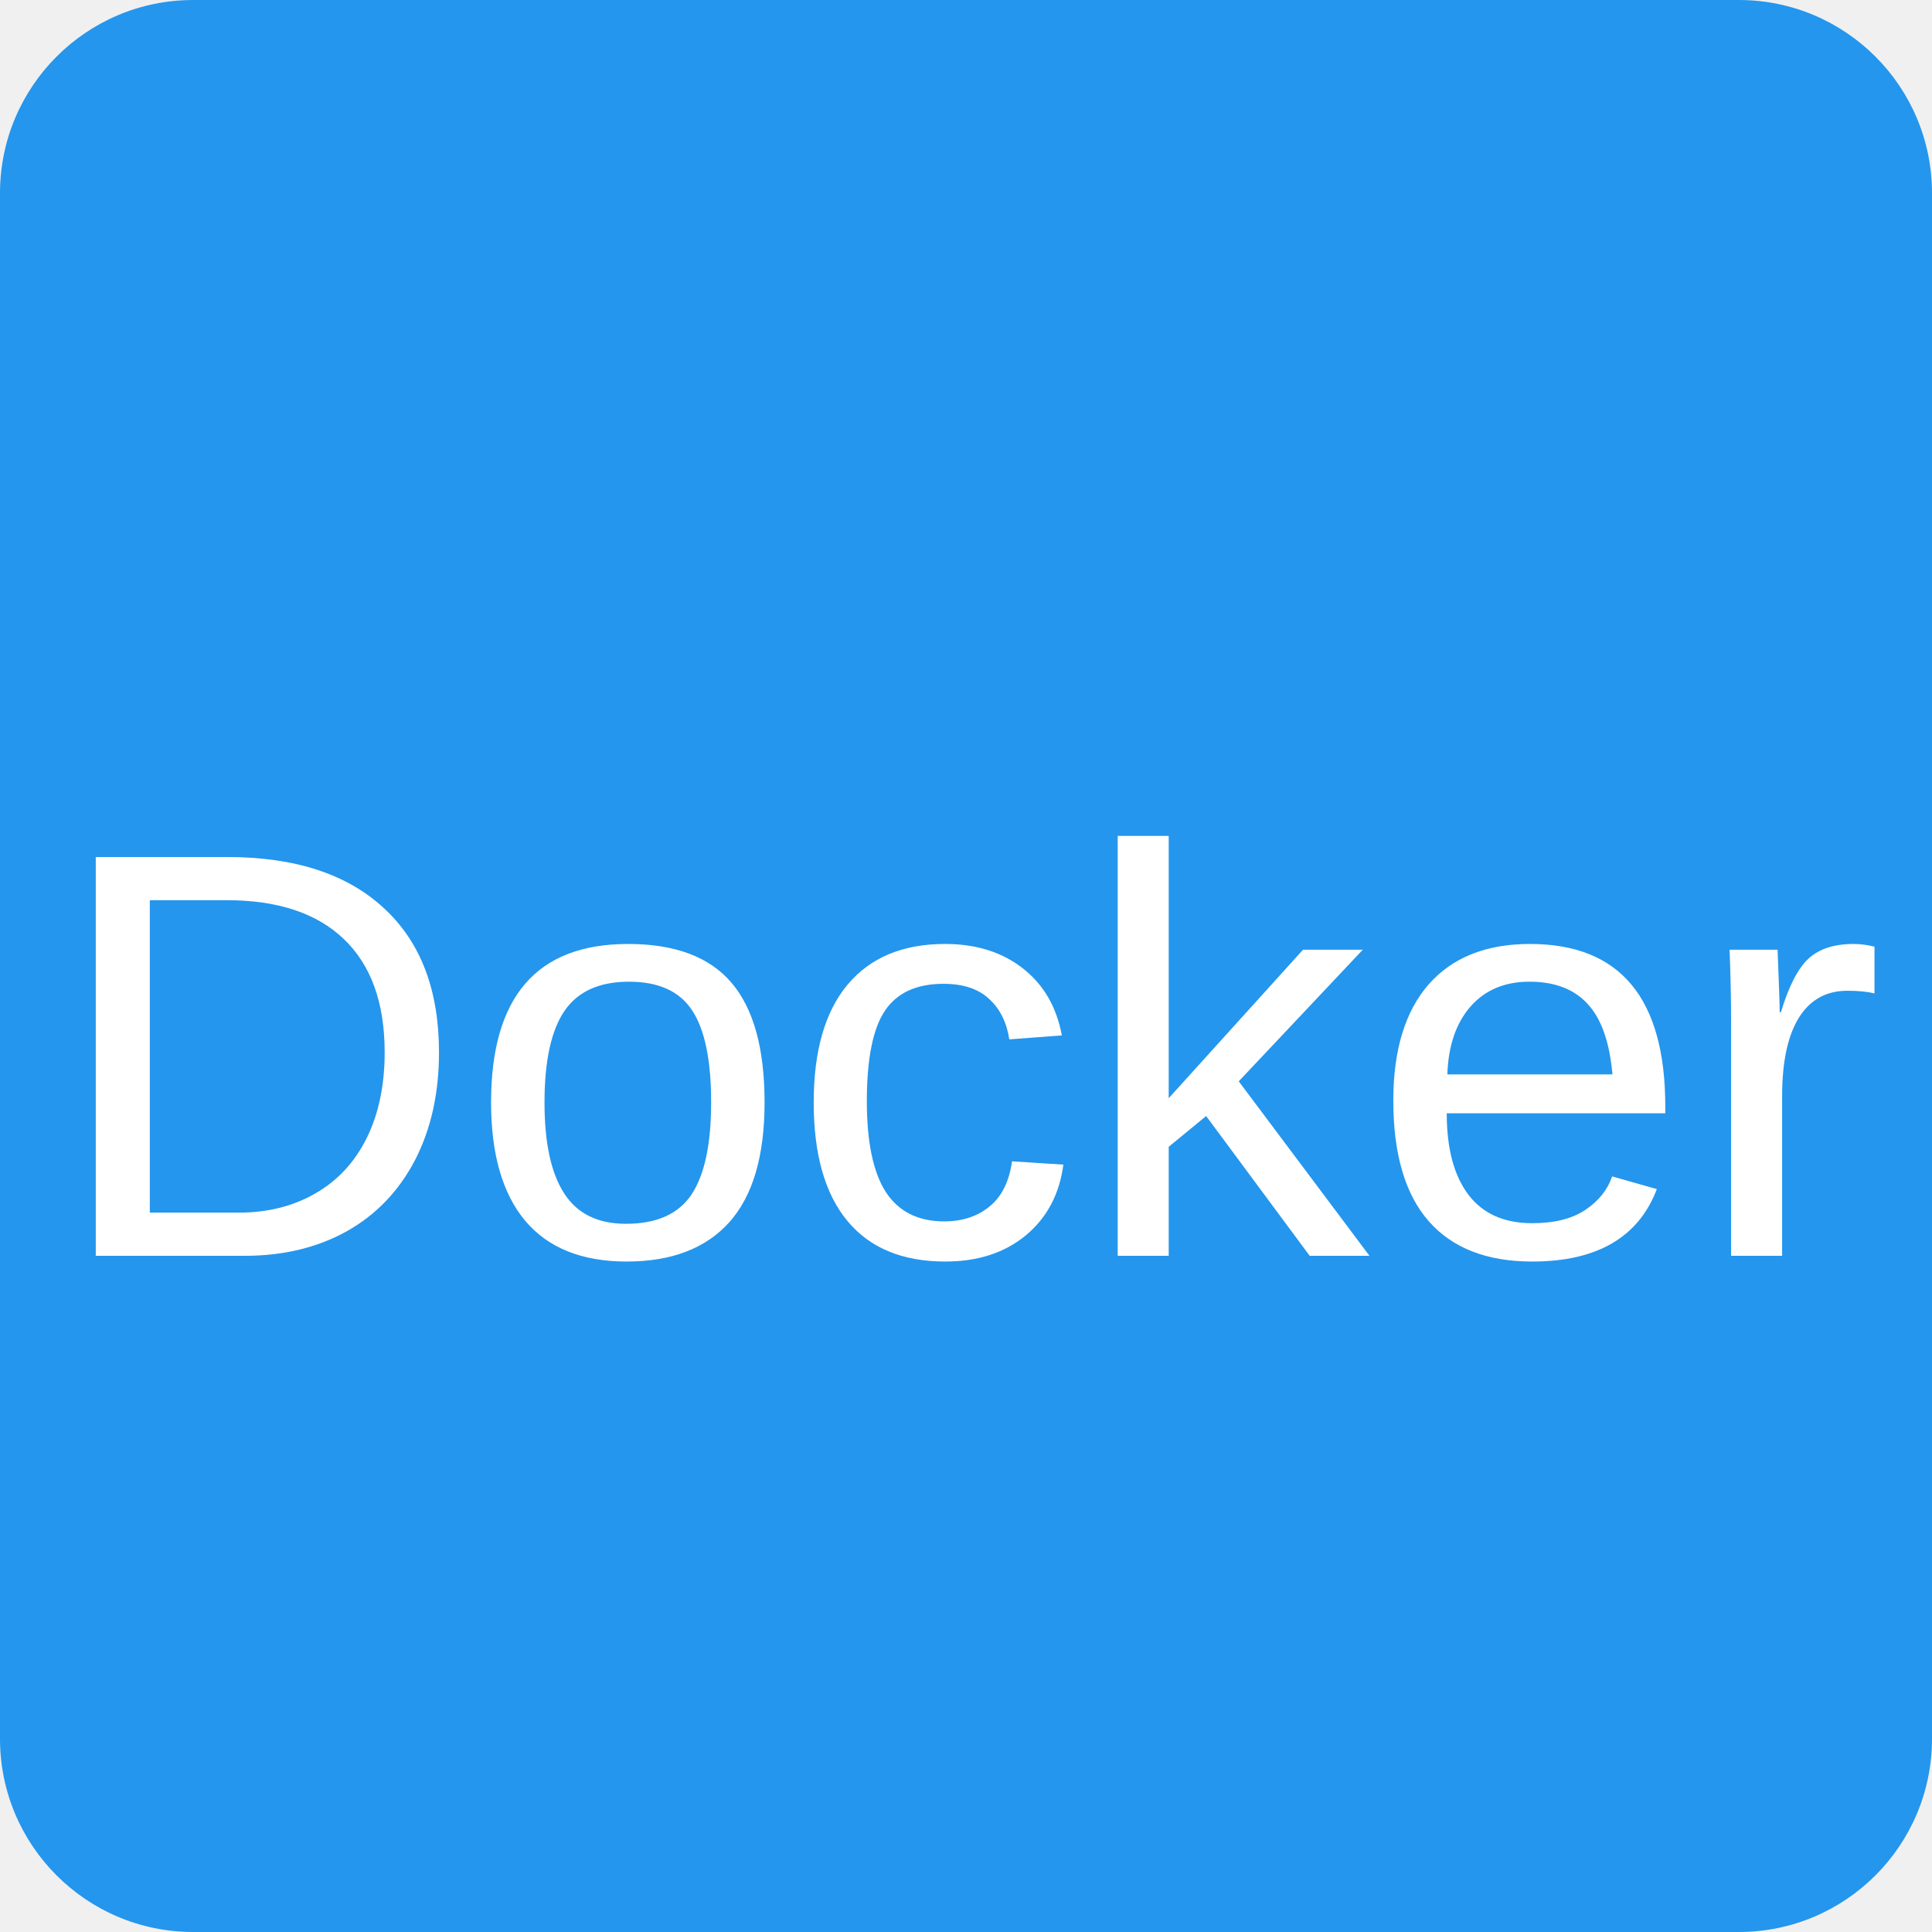
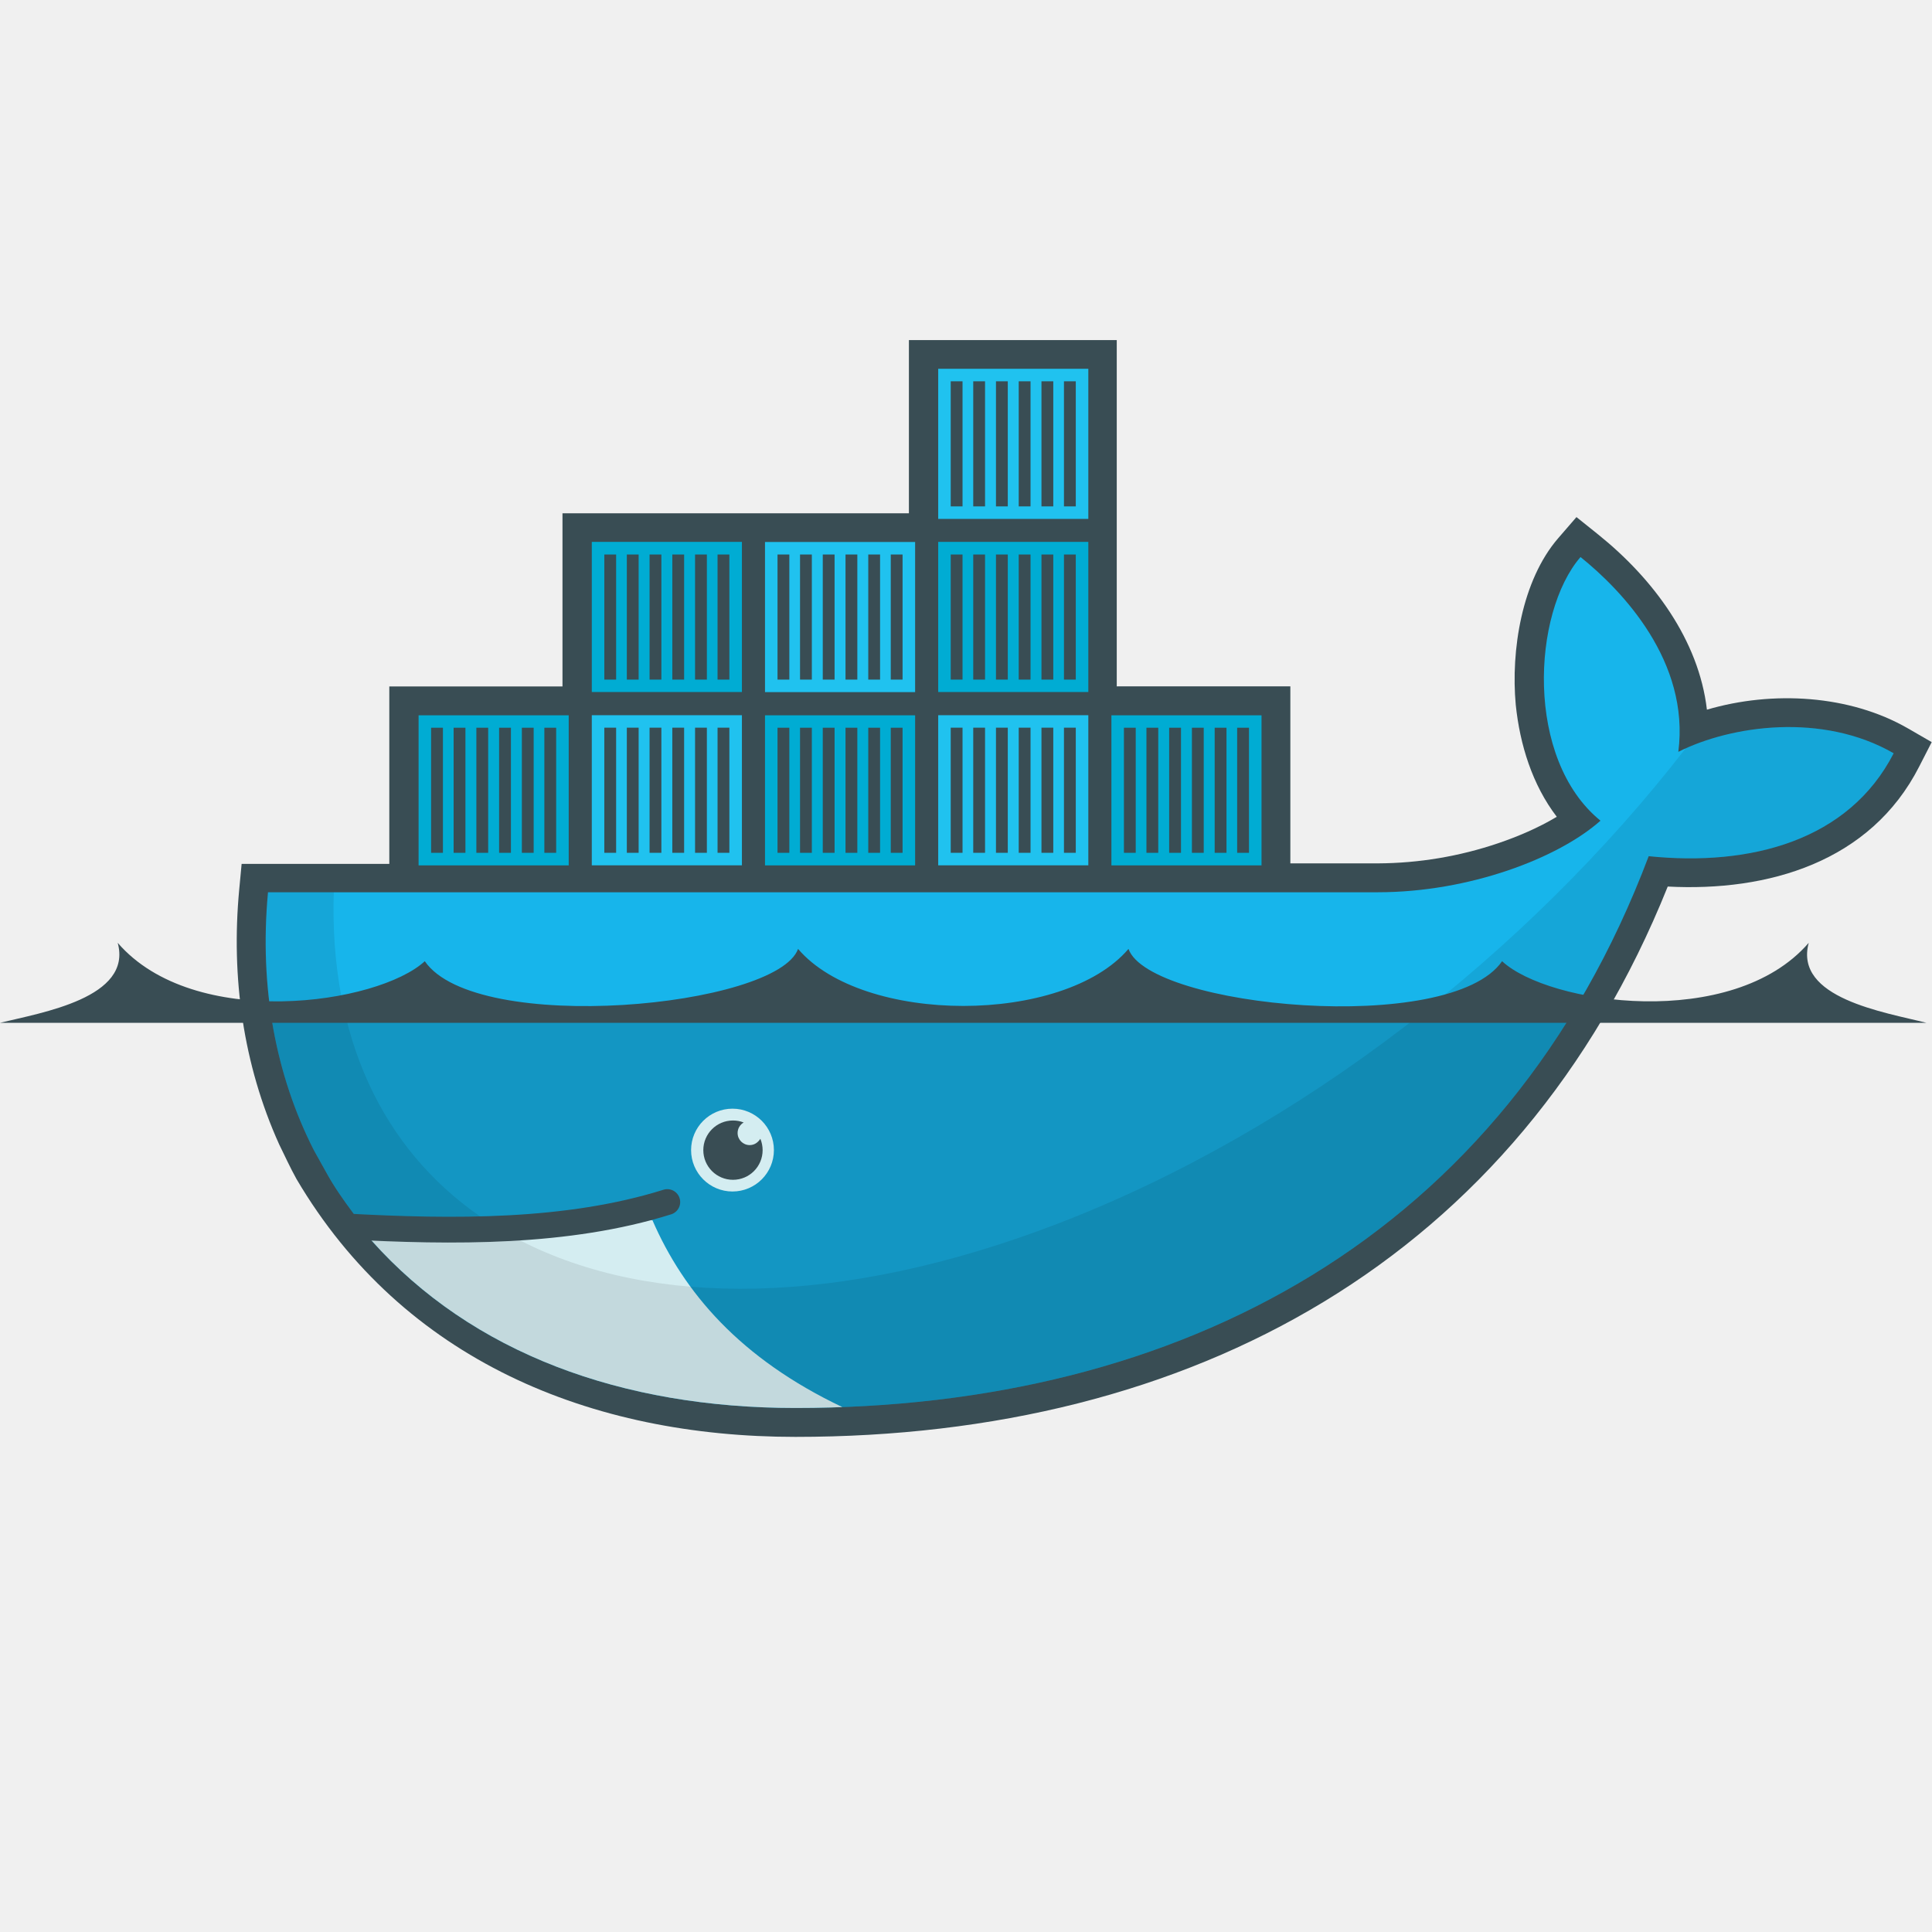
- <svg xmlns="http://www.w3.org/2000/svg" viewBox="0 0 100 100">
-   <rect width="100" height="100" fill="#2496ED" rx="10" />
-   <text x="50" y="65" font-size="30" text-anchor="middle" fill="white" font-family="Arial, sans-serif">Docker</text>
+ <svg xmlns="http://www.w3.org/2000/svg" xmlns:xlink="http://www.w3.org/1999/xlink" width="64" height="64" viewBox="0 0 32 32">
+   <defs>
+     <clipPath id="A">
+       <path d="M76 2v46H54v23H35.58l-.206 2c-1.15 12.53 1.036 24.088 6.063 33.97l1.688 3.03c1 1.817 2.2 3.523 3.438 5.188s1.686 2.583 2.47 3.688C62.32 133.8 82.13 141 105 141c50.648 0 93.633-22.438 112.656-72.844C231.153 69.54 244.1 66.08 250 54.563c-9.4-5.424-21.478-3.685-28.437-.187L240 2l-72 46h-23V2z" />
+     </clipPath>
+   </defs>
+   <g transform="matrix(.679423 0 0 .679423 -2.086149 13.78182)">
+     <path d="M30.305-3.553h4.222V.763h2.135a9.26 9.26 0 0 0 2.934-.492c.46-.156.974-.372 1.426-.644-.596-.778-.9-1.76-1-2.73-.122-1.317.144-3.032 1.036-4.063l.444-.513.53.425c1.332 1.07 2.452 2.565 2.65 4.27 1.603-.472 3.486-.36 4.9.456l.58.335-.305.596c-1.187 2.33-3.687 3.053-6.13 2.925-3.656 9.105-11.615 13.416-21.265 13.416-4.986 0-9.56-1.864-12.164-6.287-.153-.275-.283-.562-.422-.844-.88-1.947-1.173-4.08-.975-6.2l.06-.638h3.6V-3.55h4.222v-4.222h8.445v-4.222h5.067v8.445" fill="#394d54" />
+     <g transform="matrix(.184659 0 0 .184659 3.070472 -11.99786)" clip-path="url(#A)">
+       <g id="B">
+         <g id="C" transform="translate(0 -22.866)">
+           <path d="M123.86 3.8h19.818v19.817H123.86z" fill="#00acd3" />
+           <path d="M123.86 26.676h19.818v19.818H123.86z" fill="#20c2ef" />
+           <path id="D" d="M126.292 21.977V5.46m2.972 16.516V5.46m3.002 16.516V5.46m3.003 16.516V5.46m3.003 16.516V5.46m2.97 16.516V5.46" stroke="#394d54" stroke-width="1.56" />
+           <use xlink:href="#D" y="22.866" />
+         </g>
+         <use xlink:href="#C" transform="matrix(1 0 0 -1 22.866 4.572651)" />
+       </g>
+       <use xlink:href="#B" x="-91.464" y="45.732" />
+       <use xlink:href="#B" x="-45.732" y="45.732" />
+       <use xlink:href="#B" y="45.732" />
+       <path d="M221.57 54.38c1.533-11.915-7.384-21.275-12.914-25.718-6.373 7.368-7.363 26.678 2.635 34.807-5.58 4.956-17.337 9.448-29.376 9.448H34C32.83 85.484 34 146 34 146h217l-.987-91.424c-9.4-5.424-21.484-3.694-28.443-.197" fill="#17b5eb" />
+       <path d="M34 89v57h217V89" fill-opacity=".17" />
+       <path d="M111.237 140.9c-13.54-6.425-20.972-15.16-25.107-24.694L45 118l21 28 45.237-5.1" fill="#d4edf1" />
+       <path d="M222.5 53.938v.03c-20.86 26.9-50.783 50.38-82.906 62.72-28.655 11.008-53.638 11.06-70.875 2.22-1.856-1.048-3.676-2.212-5.5-3.312-12.637-8.832-19.754-23.44-19.156-42.687H34V146h217V50h-25z" fill-opacity=".085" />
+     </g>
+     <path d="M11.496 9.613c2.616.143 5.407.17 7.842-.594" fill="none" stroke="#394d54" stroke-width=".628" stroke-linecap="round" />
+     <path d="M21.937 7.753a1.01 1.01 0 0 1-1.009 1.009 1.01 1.01 0 0 1-1.01-1.009 1.01 1.01 0 0 1 1.01-1.01 1.01 1.01 0 0 1 1.009 1.01z" fill="#d4edf1" />
+     <path d="M21.2 7.08c-.088.05-.148.146-.148.256 0 .163.132.295.295.295.112 0 .2-.062.26-.154a.73.73 0 0 1 .055.277c0 .4-.324.723-.723.723s-.723-.324-.723-.723.324-.723.723-.723a.72.72 0 0 1 .262.049zM3.07 4.65h46.964c-1.023-.26-3.235-.6-2.87-1.95-1.86 2.152-6.344 1.5-7.475.448-1.26 1.828-8.597 1.133-9.108-.3-1.58 1.854-6.475 1.854-8.055 0-.512 1.424-7.848 2.12-9.1.3C12.284 4.2 7.8 4.853 5.94 2.7c.365 1.34-1.848 1.7-2.87 1.95" fill="#394d54" />
+   </g>
</svg>
